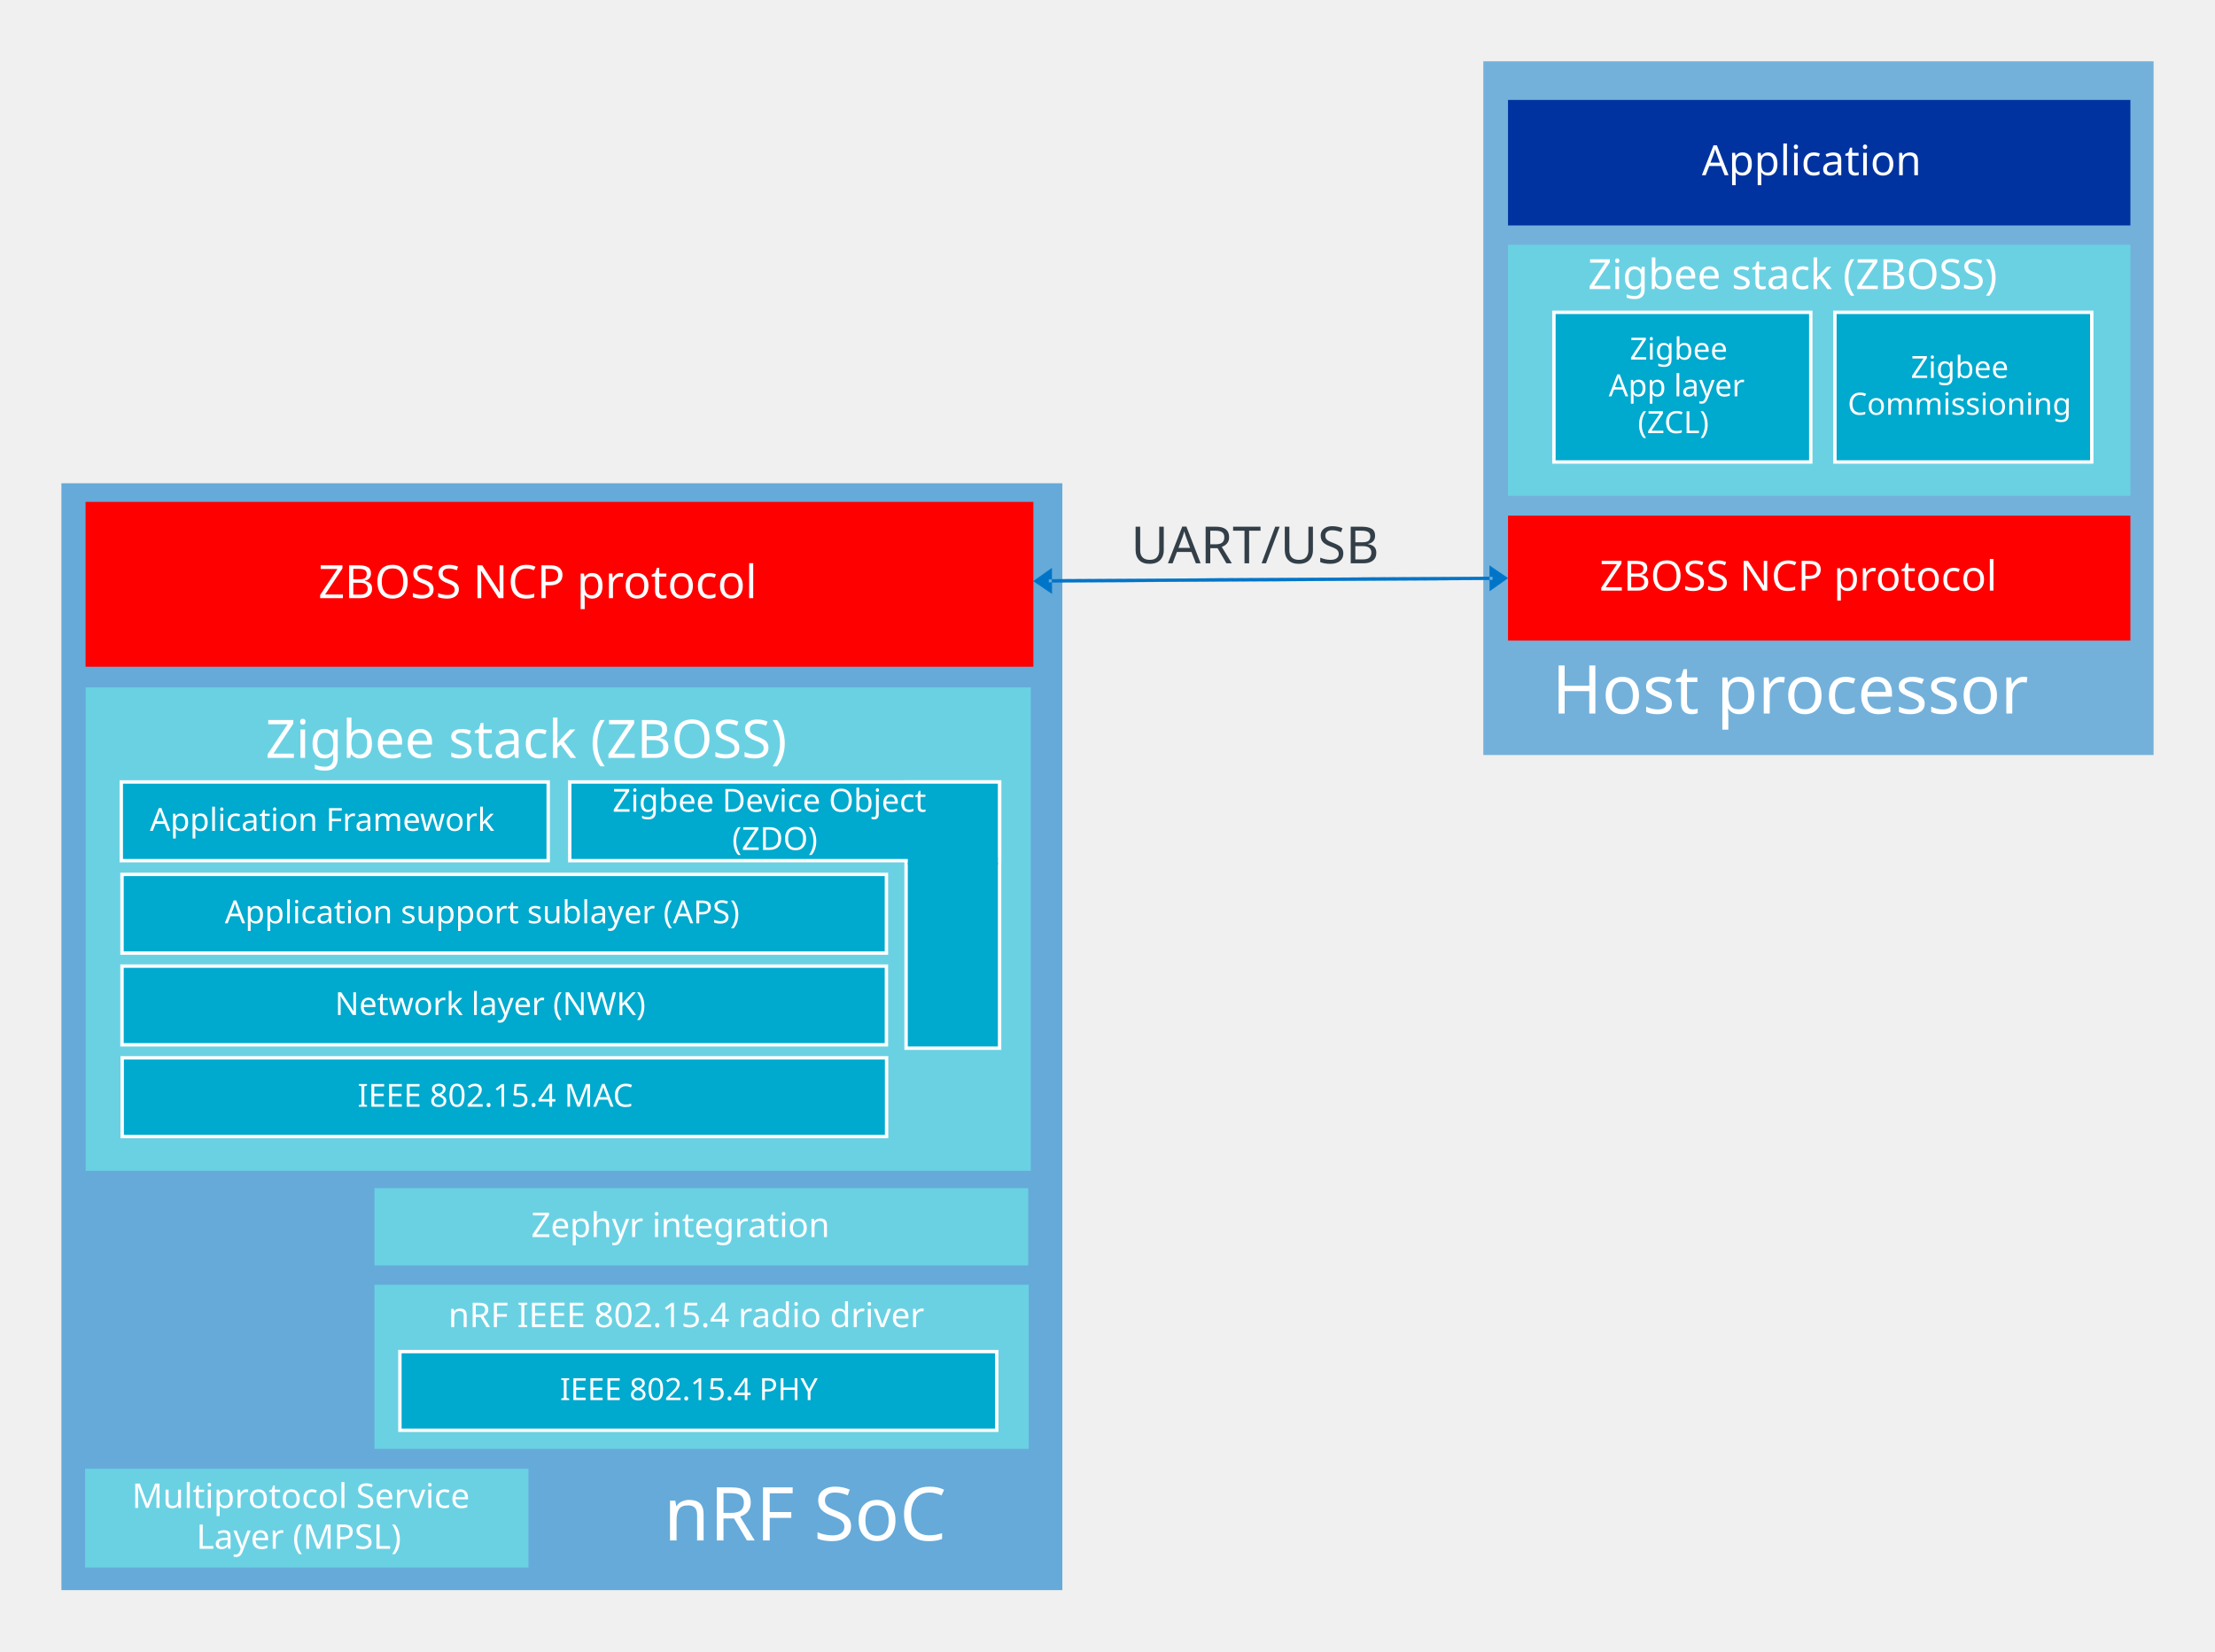
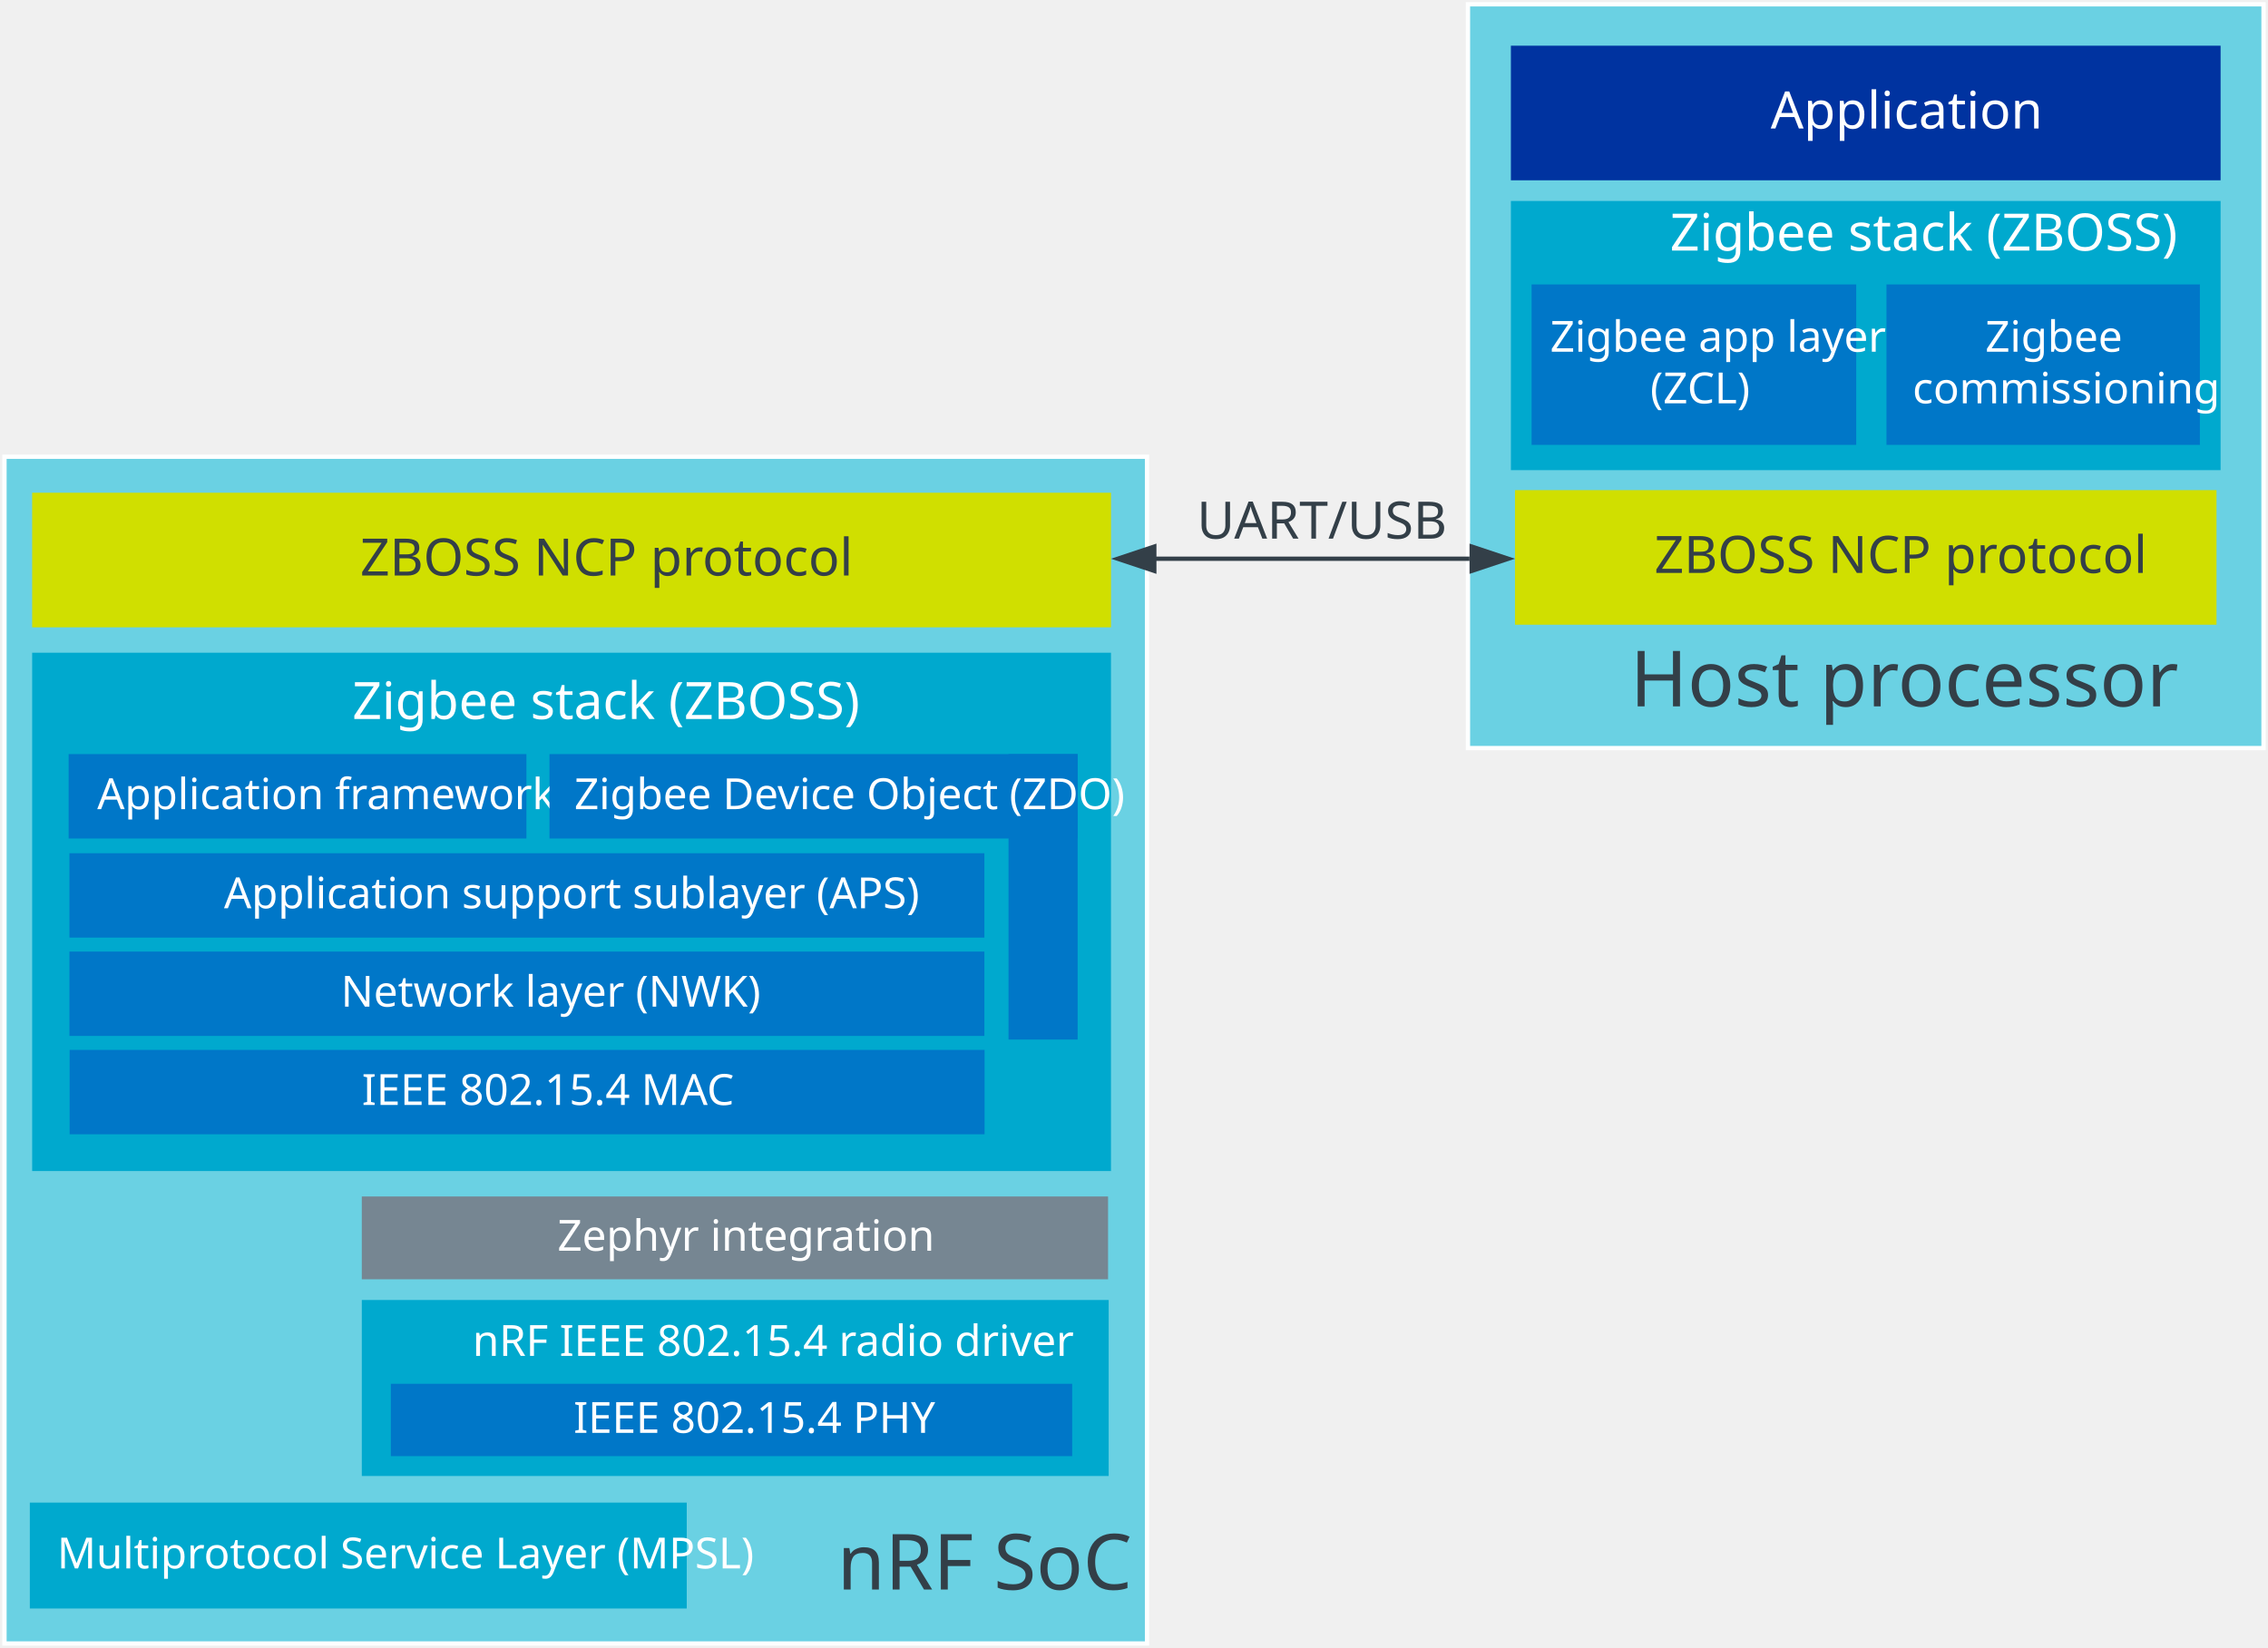
- <svg xmlns="http://www.w3.org/2000/svg" width="9.03in" height="6.734in" viewBox="0 0 650.126 484.866" xml:space="preserve" color-interpolation-filters="sRGB" class="st20">
+ <svg xmlns="http://www.w3.org/2000/svg" xmlns:xlink="http://www.w3.org/1999/xlink" width="7.318in" height="5.318in" viewBox="0 0 526.863 382.926" xml:space="preserve" color-interpolation-filters="sRGB" class="st15">
  <style type="text/css">
	
- 		.st1 {fill:#0077c8;fill-opacity:0.58;stroke:none;stroke-linecap:round;stroke-linejoin:round;stroke-width:0.75}
- 		.st2 {fill:#ff0000;stroke:none;stroke-linecap:round;stroke-linejoin:round;stroke-width:0.75}
- 		.st3 {stroke:none;stroke-linecap:round;stroke-linejoin:round;stroke-width:0.75}
- 		.st4 {fill:#ffffff;font-family:Gotham Light;font-size:1.125em}
- 		.st5 {fill:#0077c8;fill-opacity:0.52;stroke:none;stroke-linecap:round;stroke-linejoin:round;stroke-width:0.75}
- 		.st6 {fill:#ffffff;font-family:Gotham Light;font-size:1.646em}
- 		.st7 {fill:#ffffff;font-family:Gotham Light;font-size:1.019em}
- 		.st8 {fill:#6ad1e3;stroke:none;stroke-width:1}
- 		.st9 {fill:#0033a0;stroke:none;stroke-width:1}
- 		.st10 {fill:#0075c8;stroke:#0075c8;stroke-linecap:round;stroke-linejoin:round;stroke-width:0.059}
- 		.st11 {fill:#333f48;font-family:Gotham Light;font-size:1.254em}
- 		.st12 {fill:#ffffff;font-family:Gotham Light;font-size:1.818em}
- 		.st13 {fill:#ffffff;font-family:Gotham Light;font-size:1.298em}
- 		.st14 {fill:#00a9ce;stroke:#feffff;stroke-width:1}
- 		.st15 {fill:#ffffff;font-family:Gotham Light;font-size:0.779em}
- 		.st16 {fill:#ffffff;font-family:Gotham Light;font-size:0.833em}
- 		.st17 {fill:#ffffff;font-family:Gotham Light;font-size:0.75em}
- 		.st18 {font-size:1em}
- 		.st19 {fill:#00a9ce;stroke:none;stroke-width:1}
- 		.st20 {fill:none;fill-rule:evenodd;font-size:12px;overflow:visible;stroke-linecap:square;stroke-miterlimit:3}
+ 		.st1 {fill:#6ad1e3;stroke:#feffff;stroke-width:1}
+ 		.st2 {stroke:none;stroke-linecap:round;stroke-linejoin:round;stroke-width:0.75}
+ 		.st3 {fill:#333f48;font-family:Calibri;font-size:1.5em}
+ 		.st4 {fill:#00a9ce;stroke:none;stroke-width:1}
+ 		.st5 {fill:#ffffff;font-family:Calibri;font-size:1em}
+ 		.st6 {fill:#0033a0;stroke:none;stroke-width:1}
+ 		.st7 {fill:#333f48;font-family:Calibri;font-size:1em}
+ 		.st8 {fill:#0077c8;stroke:none;stroke-width:1}
+ 		.st9 {fill:#ffffff;font-family:Calibri;font-size:0.833em}
+ 		.st10 {fill:#768692;stroke:none;stroke-width:1}
+ 		.st11 {font-size:1em}
+ 		.st12 {fill:#d0df00;stroke:none;stroke-width:1}
+ 		.st13 {marker-end:url(#mrkr13-84);marker-start:url(#mrkr13-82);stroke:#333f48;stroke-linecap:butt;stroke-width:1}
+ 		.st14 {fill:#333f48;fill-opacity:1;stroke:#333f48;stroke-opacity:1;stroke-width:0.284}
+ 		.st15 {fill:none;fill-rule:evenodd;font-size:12px;overflow:visible;stroke-linecap:square;stroke-miterlimit:3}
	
	</style>
+   <defs id="Markers">
+     <g id="lend13">
+       <path d="M 3 1 L 0 0 L 3 -1 L 3 1 " style="stroke:none" />
+     </g>
+     <marker id="mrkr13-82" class="st14" refX="10.2" orient="auto" markerUnits="strokeWidth" overflow="visible">
+       <use xlink:href="#lend13" transform="scale(3.52) " />
+     </marker>
+     <marker id="mrkr13-84" class="st14" refX="-10.56" orient="auto" markerUnits="strokeWidth" overflow="visible">
+       <use xlink:href="#lend13" transform="scale(-3.52,-3.52) " />
+     </marker>
+   </defs>
  <g>
-     <g id="shape55-1" transform="translate(18,-18)">
-       <path d="M293.81 159.89 L0 159.89 L0 484.87 L293.81 484.87 L293.81 159.89 Z" class="st1" />
+     <g id="shape130-1" transform="translate(1,-1)">
+       <path d="M265.46 107.14 L0 107.14 L0 382.93 L265.46 382.93 L265.46 107.14 Z" class="st1" />
    </g>
-     <g id="shape59-3" transform="translate(25.0866,-289.113)">
-       <path d="M0 436.47 L0 484.87 L278.22 484.87 L278.22 436.47 L0 436.47 L0 436.47 Z" class="st2" />
+     <g id="shape133-3" transform="translate(341.022,-209.084)">
+       <path d="M184.84 210.08 L0 210.08 L0 382.93 L184.84 382.93 L184.84 210.08 Z" class="st1" />
    </g>
-     <g id="shape60-5" transform="translate(25.8896,-304.729)">
-       <path d="M277.42 467.7 L0 467.7 L0 484.87 L277.42 484.87 L277.42 467.7" class="st3" />
-       <text x="67.54" y="480.34" class="st4">ZBOSS NCP protocol</text>
+     <g id="shape134-5" transform="translate(353.583,-214.117)">
+       <path d="M159.72 362.8 L0 362.8 L0 382.93 L159.72 382.93 L159.72 362.8" class="st2" />
+       <text x="25.12" y="378.26" class="st3">Host processor</text>
    </g>
-     <g id="shape213-9" transform="translate(435.378,-263.197)">
-       <path d="M196.75 281.2 L0 281.2 L0 484.87 L196.75 484.87 L196.75 281.2 Z" class="st5" />
+     <g id="shape137-9" transform="translate(350.996,-273.674)">
+       <path d="M164.89 320.38 L0 320.38 L0 382.93 L164.89 382.93 L164.89 320.38 Z" class="st4" />
    </g>
-     <g id="shape214-11" transform="translate(435.415,-269.44)">
-       <path d="M188.21 461.15 L0 461.15 L0 484.87 L188.21 484.87 L188.21 461.15" class="st3" />
-       <text x="20.15" y="478.94" class="st6">Host processor</text>
+     <g id="shape138-11" transform="translate(360.997,-320.887)">
+       <path d="M155.04 368.12 L0 368.12 L0 382.93 L155.04 382.93 L155.04 368.12" class="st2" />
+       <text x="26.98" y="379.12" class="st5">Zigbee stack (ZBOSS)</text>
    </g>
-     <g id="shape215-15" transform="translate(442.63,-296.787)">
-       <path d="M0 448.18 L0 484.87 L182.69 484.87 L182.69 448.18 L0 448.18 L0 448.18 Z" class="st2" />
+     <g id="shape139-15" transform="translate(350.996,-341.031)">
+       <path d="M0 351.65 L0 382.93 L164.89 382.93 L164.89 351.65 L0 351.65 L0 351.65 Z" class="st6" />
    </g>
-     <g id="shape216-17" transform="translate(442.63,-296.787)">
-       <path d="M182.69 448.18 L0 448.18 L0 484.87 L182.69 484.87 L182.69 448.18" class="st3" />
-       <text x="26.89" y="470.19" class="st7">ZBOSS NCP protocol</text>
+     <g id="shape140-17" transform="translate(361.478,-341.138)">
+       <path d="M155.04 351.87 L0 351.87 L0 382.93 L155.04 382.93 L155.04 351.87" class="st2" />
+       <text x="49.88" y="371" class="st5">Application</text>
    </g>
-     <g id="shape217-21" transform="translate(442.63,-339.307)">
-       <path d="M182.69 411.17 L0 411.17 L0 484.87 L182.69 484.87 L182.69 411.17 Z" class="st8" />
+     <g id="shape142-21" transform="translate(266.465,-253.691)">
+       <path d="M74.56 367.59 L0 367.59 L0 382.93 L74.56 382.93 L74.56 367.59" class="st2" />
+       <text x="11.59" y="378.86" class="st7">UART/USB</text>
    </g>
-     <g id="shape218-23" transform="translate(442.205,-394.941)">
-       <path d="M182.69 467.42 L0 467.42 L0 484.87 L182.69 484.87 L182.69 467.42" class="st3" />
-       <text x="23.91" y="479.81" class="st7">Zigbee stack (ZBOSS)</text>
+     <g id="shape143-25" transform="translate(191.953,-9.12982)">
+       <path d="M63.98 363.32 L0 363.32 L0 382.93 L63.98 382.93 L63.98 363.32" class="st2" />
+       <text x="2.53" y="378.52" class="st3">nRF SoC</text>
    </g>
-     <g id="shape219-27" transform="translate(442.63,-418.677)">
-       <path d="M0 448.02 L0 484.87 L182.69 484.87 L182.69 448.02 L0 448.02 L0 448.02 Z" class="st9" />
+     <g id="shape144-29" transform="translate(7.43421,-110.792)">
+       <path d="M0 262.48 L0 382.93 L250.65 382.93 L250.65 262.48 L0 262.48 L0 262.48 Z" class="st4" />
    </g>
-     <g id="shape220-29" transform="translate(442.772,-418.804)">
-       <path d="M182.69 448.27 L0 448.27 L0 484.87 L182.69 484.87 L182.69 448.27" class="st3" />
-       <text x="56.77" y="470.24" class="st7">Application</text>
+     <g id="shape145-31" transform="translate(7.04338,-211.028)">
+       <path d="M250.65 366.12 L0 366.12 L0 382.93 L250.65 382.93 L250.65 366.12" class="st2" />
+       <text x="74.79" y="378.12" class="st5">Zigbee stack (ZBOSS)</text>
    </g>
-     <g id="shape221-33" transform="translate(303.307,-310.541)">
-       <path d="M4.51 481.57 L134.81 480.81 L134.81 479.87 L4.51 480.63 L4.51 481.57 L4.51 481.57 ZM5.4 477.34 L0 481.16 L5.44        484.87 L5.4 477.34 L5.4 477.34 ZM133.93 484.1 L139.32 480.28 L133.88 476.58 L133.93 484.1 L133.93 484.1        Z" class="st10" />
+     <g id="shape146-35" transform="translate(16.0945,-142.189)">
+       <path d="M212.57 363.32 L0 363.32 L0 382.93 L212.57 382.93 L212.57 363.32 Z" class="st8" />
+       <text x="63.07" y="376.12" class="st9">Network layer (NWK)</text>
    </g>
-     <g id="shape222-35" transform="translate(311.811,-314.965)">
-       <path d="M123.57 466.8 L0 466.8 L0 484.87 L123.57 484.87 L123.57 466.8" class="st3" />
-       <text x="20.14" y="480.35" class="st11">UART/USB</text>
+     <g id="shape148-38" transform="translate(16.0945,-165.042)">
+       <path d="M212.57 363.32 L0 363.32 L0 382.93 L212.57 382.93 L212.57 363.32 Z" class="st8" />
+       <text x="35.91" y="376.12" class="st9">Application support sublayer (APS)</text>
    </g>
-     <g id="shape242-39" transform="translate(182.664,-27.5798)">
-       <path d="M118.37 461.77 L0 461.77 L0 484.87 L118.37 484.87 L118.37 461.77" class="st3" />
-       <text x="12.12" y="479.86" class="st12">nRF SoC</text>
-     </g>
-     <g id="shape243-43" transform="translate(25.1213,-141.113)">
-       <path d="M0 342.94 L0 484.87 L277.42 484.87 L277.42 342.94 L0 342.94 L0 342.94 Z" class="st8" />
-     </g>
-     <g id="shape244-45" transform="translate(25.1213,-257.115)">
-       <path d="M277.42 465.06 L0 465.06 L0 484.87 L277.42 484.87 L277.42 465.06" class="st3" />
-       <text x="52.81" y="479.64" class="st13">Zigbee stack (ZBOSS)</text>
-     </g>
-     <g id="shape245-49" transform="translate(35.7867,-178.11)">
-       <path d="M224.38 461.77 L0 461.77 L0 484.87 L224.38 484.87 L224.38 461.77 Z" class="st14" />
-     </g>
-     <g id="shape246-51" transform="translate(36.3423,-183.717)">
-       <path d="M223.88 472.98 L0 472.98 L0 484.87 L223.88 484.87 L223.88 472.98" class="st3" />
-       <text x="61.94" y="481.73" class="st15">Network layer (NWK)</text>
-     </g>
-     <g id="shape249-55" transform="translate(35.7867,-205.039)">
-       <path d="M224.38 461.77 L0 461.77 L0 484.87 L224.38 484.87 L224.38 461.77 Z" class="st14" />
-     </g>
-     <g id="shape250-57" transform="translate(35.7867,-205.039)">
-       <path d="M224.38 461.77 L0 461.77 L0 484.87 L224.38 484.87 L224.38 461.77" class="st3" />
-       <text x="30.17" y="476.12" class="st15">Application support sublayer (APS)</text>
-     </g>
-     <g id="shape251-61" transform="translate(109.887,-59.475)">
-       <path d="M192.06 436.68 L0 436.68 L0 484.87 L192.06 484.87 L192.06 436.68 Z" class="st8" />
-     </g>
-     <g id="shape252-63" transform="translate(109.887,-91.6271)">
-       <path d="M192.06 471.66 L0 471.66 L0 484.87 L192.06 484.87 L192.06 471.66" class="st3" />
-       <text x="21.69" y="481.27" class="st16">nRF IEEE 802.15.4 radio driver</text>
-     </g>
-     <g id="shape253-67" transform="translate(117.356,-64.9341)">
-       <path d="M175.2 461.77 L0 461.77 L0 484.87 L175.2 484.87 L175.2 461.77 Z" class="st14" />
-     </g>
-     <g id="shape254-69" transform="translate(117.356,-69.2217)">
-       <path d="M175.2 470.34 L0 470.34 L0 484.87 L175.2 484.87 L175.2 470.34" class="st3" />
-       <text x="47" y="480.3" class="st17">IEEE 802.15.4 PHY</text>
-     </g>
-     <g id="group255-73" transform="translate(24.9449,-24.6297)">
-       <g id="shape256-74">
-         <rect x="0" y="455.868" width="130.159" height="28.998" class="st8" />
+     <g id="group154-41" transform="translate(6.8937,-9.12982)">
+       <g id="shape155-42">
+         <rect x="0" y="358.317" width="152.625" height="24.609" class="st4" />
      </g>
-       <g id="shape255-76">
-         <text x="13.76" y="467.37" class="st16">Multiprotocol Service <tspan x="32.66" dy="1.2em" class="st18">Layer (MPSL)</tspan>
-         </text>
+       <g id="shape154-44">
+         <text x="6.34" y="373.62" class="st9">Multiprotocol Service Layer (MPSL)</text>
      </g>
    </g>
-     <g id="group259-79" transform="translate(109.887,-113.333)">
-       <g id="shape260-80">
-         <rect x="0" y="462.189" width="191.898" height="22.677" class="st8" />
+     <g id="group156-46" transform="translate(84.0223,-85.632)">
+       <g id="shape157-47">
+         <rect x="0" y="363.681" width="173.384" height="19.245" class="st10" />
      </g>
-       <g id="shape259-82">
-         <text x="46.01" y="476.53" class="st16">Zephyr integration</text>
+       <g id="shape156-49">
+         <text x="45.47" y="376.3" class="st9">Zephyr integration</text>
      </g>
    </g>
-     <g id="shape265-84" transform="translate(538.583,-349.228)">
-       <path d="M75.4 440.93 L0 440.93 L0 484.87 L75.4 484.87 L75.4 440.93 Z" class="st14" />
+     <g id="shape159-51" transform="translate(442.787,-282.094)">
+       <path d="M63.98 345.64 L0 345.64 L0 382.93 L63.98 382.93 L63.98 345.64" class="st2" />
    </g>
-     <g id="shape266-86" transform="translate(538.583,-349.228)">
-       <path d="M75.4 440.93 L0 440.93 L0 484.87 L75.4 484.87 L75.4 440.93" class="st3" />
-       <text x="22.29" y="460.2" class="st17">Zigbee <tspan x="3.75" dy="1.2em" class="st18">Commissioning</tspan>
+     <g id="shape162-54" transform="translate(16.1421,-119.336)">
+       <path d="M212.57 363.32 L0 363.32 L0 382.93 L212.57 382.93 L212.57 363.32 Z" class="st8" />
+       <text x="67.88" y="376.12" class="st9">IEEE 802.15.4 MAC</text>
+     </g>
+     <g id="shape164-57" transform="translate(15.9082,-188.074)">
+       <path d="M106.36 363.32 L0 363.32 L0 382.93 L106.36 382.93 L106.36 363.32 Z" class="st8" />
+       <text x="6.64" y="376.12" class="st9">Application framework</text>
+     </g>
+     <g id="shape169-60" transform="translate(594.776,194.193) rotate(90)">
+       <path d="M1.68 360.49 L0 360.49 L0 382.93 L1.68 382.93 L1.68 360.49 Z" class="st4" />
+     </g>
+     <g id="shape158-62" transform="translate(438.256,-279.542)">
+       <path d="M72.82 345.64 L0 345.64 L0 382.93 L72.82 382.93 L72.82 345.64 Z" class="st8" />
+       <text x="22.97" y="361.28" class="st9">Zigbee <tspan x="6.07" dy="1.2em" class="st11">c</tspan>ommissioning</text>
+     </g>
+     <g id="shape160-66" transform="translate(355.809,-279.542)">
+       <path d="M75.42 345.64 L0 345.64 L0 382.93 L75.42 382.93 L75.42 345.64 Z" class="st8" />
+       <text x="4.32" y="361.28" class="st9">Zigbee app layer <tspan x="27.57" dy="1.2em" class="st11">(ZCL)</tspan>
      </text>
    </g>
-     <g id="shape267-91" transform="translate(456.1,-349.228)">
-       <path d="M75.4 440.93 L0 440.93 L0 484.87 L75.4 484.87 L75.4 440.93 Z" class="st14" />
+     <g id="shape174-70" transform="translate(351.95,-237.75)">
+       <rect x="0" y="351.653" width="162.987" height="31.273" class="st12" />
+       <text x="32.39" y="370.89" class="st7">ZBOSS NCP protocol</text>
    </g>
-     <g id="shape268-93" transform="translate(456.1,-349.228)">
-       <path d="M75.4 440.93 L0 440.93 L0 484.87 L75.4 484.87 L75.4 440.93" class="st3" />
-       <text x="22.29" y="454.8" class="st17">Zigbee <tspan x="16.08" dy="1.2em" class="st18">App layer </tspan>
-         <tspan x="24.63" dy="1.2em" class="st18">(ZCL)</tspan>
-       </text>
+     <g id="shape175-73" transform="translate(7.43421,-237.143)">
+       <rect x="0" y="351.653" width="250.653" height="31.273" class="st12" />
+       <text x="76.22" y="370.89" class="st7">ZBOSS NCP protocol</text>
    </g>
-     <g id="shape270-99" transform="translate(35.8369,-151.181)">
-       <path d="M224.38 461.77 L0 461.77 L0 484.87 L224.38 484.87 L224.38 461.77 Z" class="st14" />
+     <g id="shape176-76" transform="translate(258.087,-245.996)">
+       <path d="M10.2 375.84 L10.56 375.84 L83.3 375.84" class="st13" />
    </g>
-     <g id="shape271-101" transform="translate(36.3424,-156.788)">
-       <path d="M223.88 472.98 L0 472.98 L0 484.87 L223.88 484.87 L223.88 472.98" class="st3" />
-       <text x="68.57" y="481.73" class="st15">IEEE 802.15.4 MAC</text>
+     <g id="group178-85" transform="translate(127.626,-141.343)">
+       <g id="shape166-86" transform="translate(489.582,316.594) rotate(90)">
+         <path d="M66.33 366.87 L0 366.87 L0 382.93 L66.33 382.93 L66.33 366.87 Z" class="st8" />
+       </g>
+       <g id="shape167-88" transform="translate(-1.59872E-14,-46.7307)">
+         <path d="M122.71 363.32 L0 363.32 L0 382.93 L122.71 382.93 L122.71 363.32 Z" class="st8" />
+         <text x="5.78" y="376.12" class="st9">Zigbee Device Object (ZDO)</text>
+       </g>
    </g>
-     <g id="shape281-105" transform="translate(35.5672,-232.178)">
-       <path d="M125.32 461.77 L0 461.77 L0 484.87 L125.32 484.87 L125.32 461.77 Z" class="st14" />
-     </g>
-     <g id="shape282-107" transform="translate(35.4331,-232.178)">
-       <path d="M125.32 461.77 L0 461.77 L0 484.87 L125.32 484.87 L125.32 461.77" class="st3" />
-       <text x="8.55" y="476.12" class="st15">Application Framework</text>
-     </g>
-     <g id="shape283-111" transform="translate(750.815,229.59) rotate(90)">
-       <path d="M78.16 457.43 L0 457.43 L0 484.87 L78.16 484.87 L78.16 457.43 Z" class="st14" />
-     </g>
-     <g id="shape247-113" transform="translate(167.211,-232.178)">
-       <path d="M126.17 461.77 L0 461.77 L0 484.87 L126.17 484.87 L126.17 461.77 Z" class="st14" />
-     </g>
-     <g id="shape248-115" transform="translate(167.077,-232.178)">
-       <path d="M125.32 461.77 L0 461.77 L0 484.87 L125.32 484.87 L125.32 461.77" class="st3" />
-       <text x="12.69" y="470.51" class="st15">Zigbee Device Object <tspan x="47.8" dy="1.2em" class="st18">(ZDO)</tspan>
-       </text>
-     </g>
-     <g id="shape284-120" transform="translate(751.323,251.911) rotate(90)">
-       <path d="M1.98 458.43 L0 458.43 L0 484.87 L1.98 484.87 L1.98 458.43 Z" class="st19" />
+     <g id="group184-91" transform="translate(84.0223,-39.9258)">
+       <g id="shape150-92">
+         <path d="M173.53 342.03 L0 342.03 L0 382.93 L173.53 382.93 L173.53 342.03 Z" class="st4" />
+       </g>
+       <g id="shape151-94" transform="translate(-7.99361E-14,-25.3)">
+         <path d="M173.53 371.72 L0 371.72 L0 382.93 L173.53 382.93 L173.53 371.72" class="st2" />
+         <text x="25.73" y="380.32" class="st9">nRF IEEE 802.15.4 radio driver</text>
+       </g>
+       <g id="shape152-98" transform="translate(6.74827,-4.61425)">
+         <path d="M158.3 366.12 L0 366.12 L0 382.93 L158.3 382.93 L158.3 366.12 Z" class="st8" />
+         <text x="42.44" y="377.52" class="st9">IEEE 802.15.4 PHY</text>
+       </g>
    </g>
  </g>
</svg>
